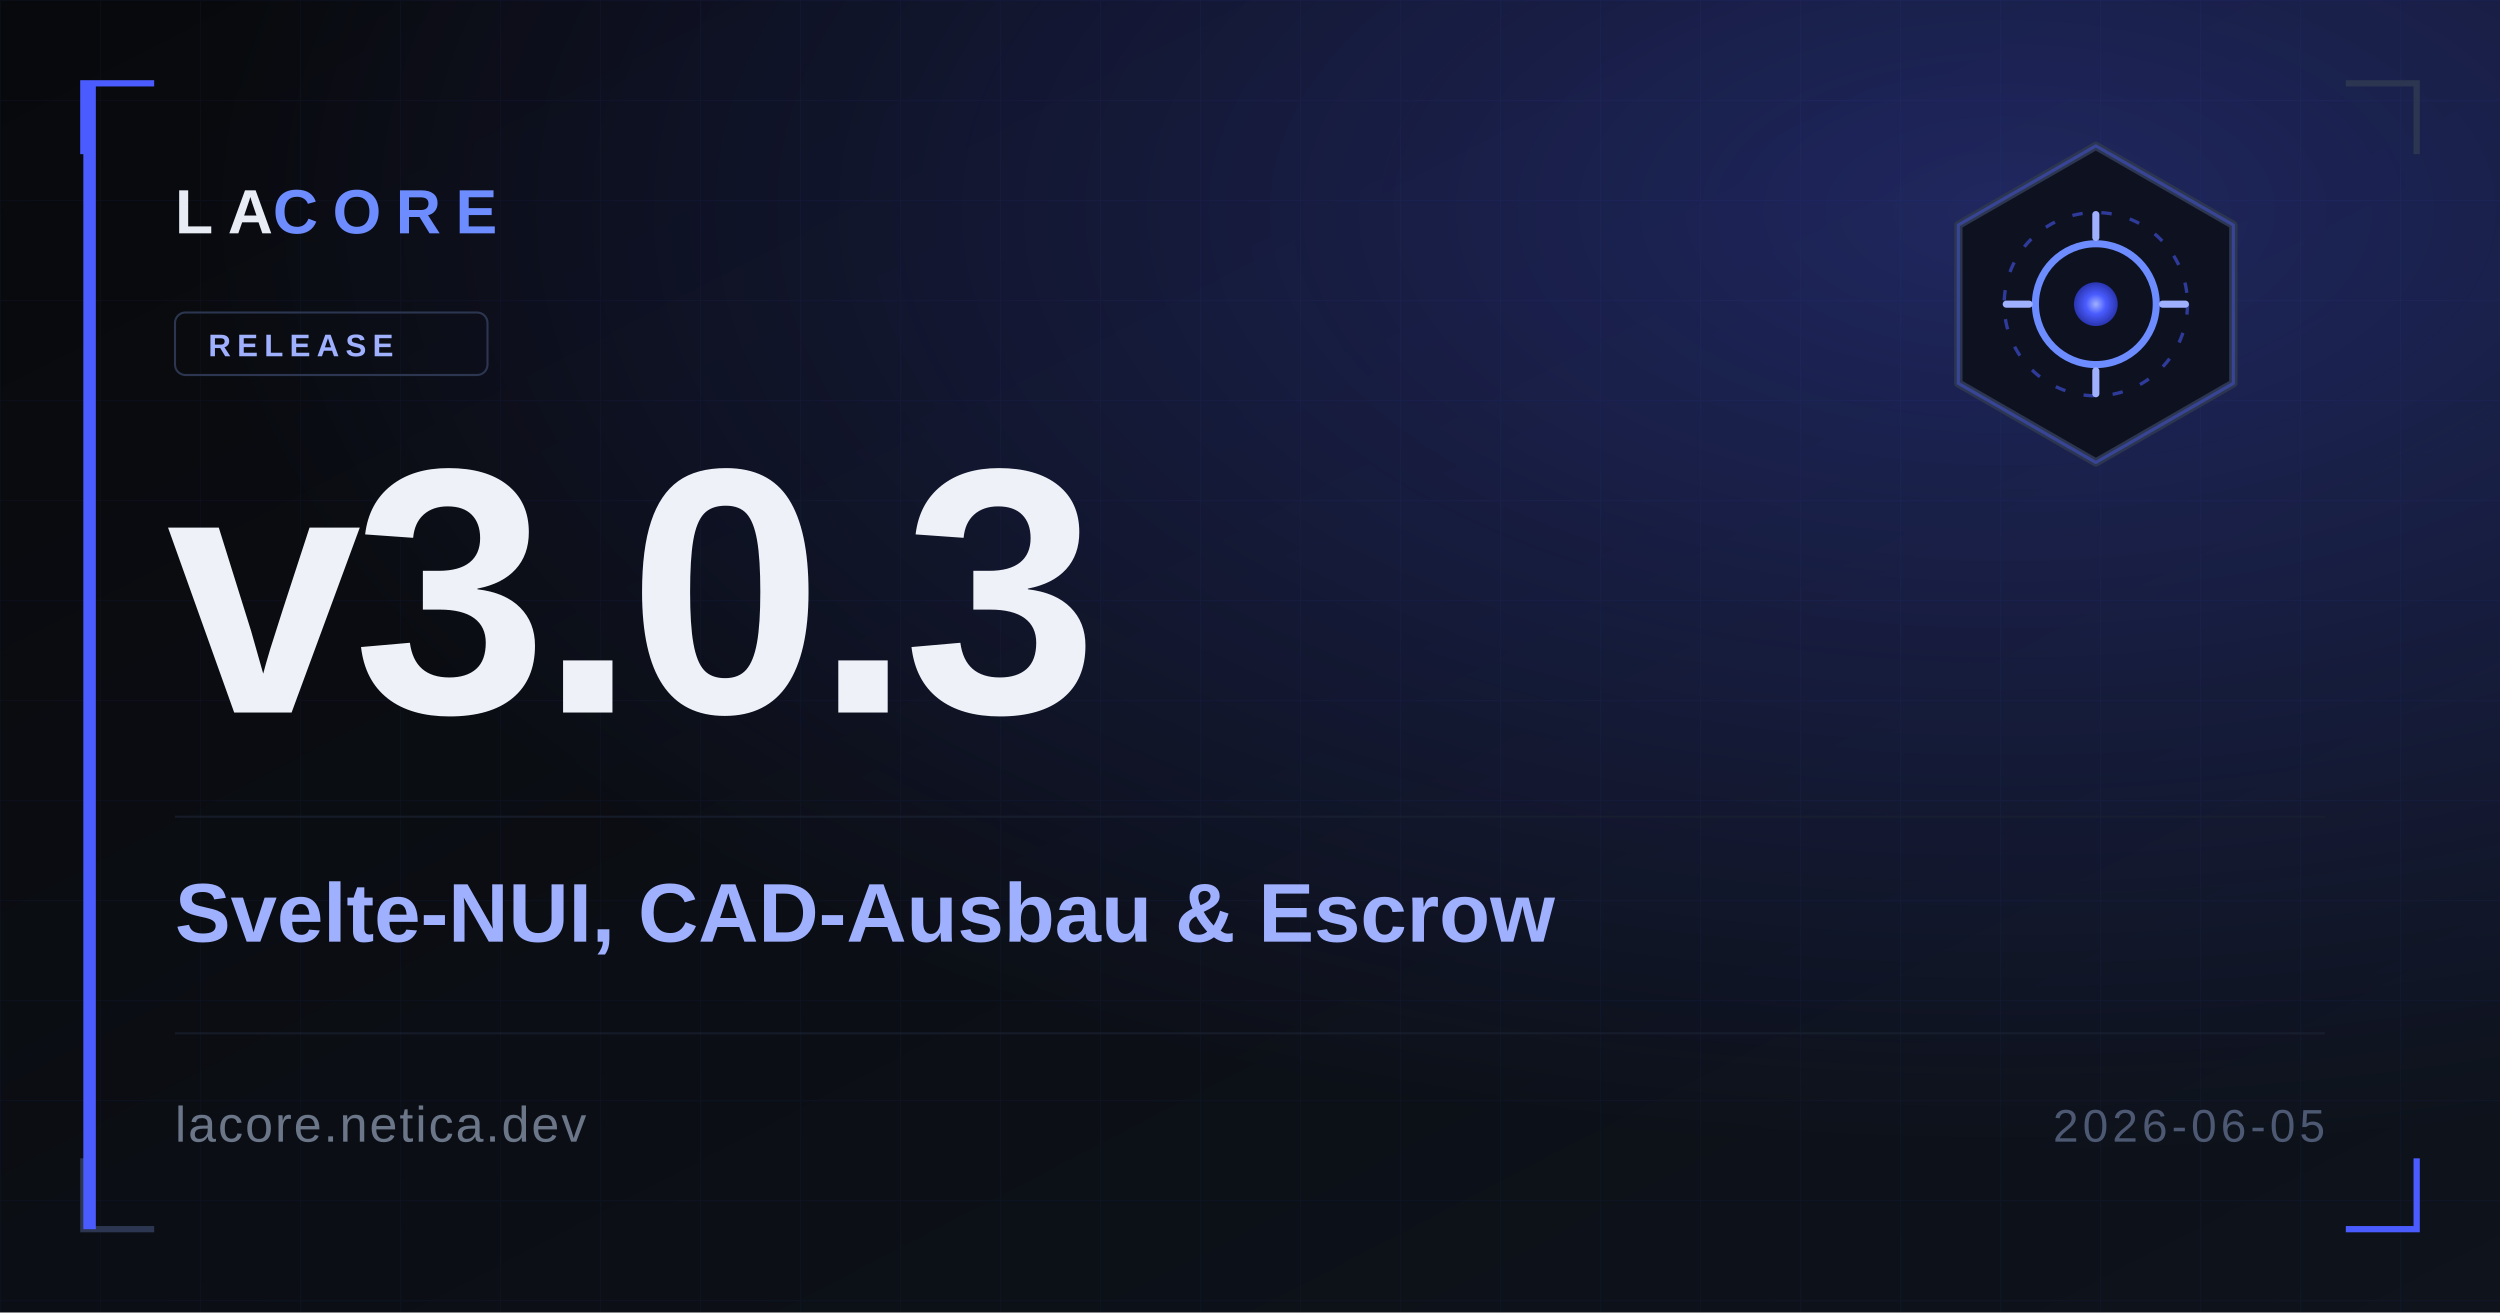
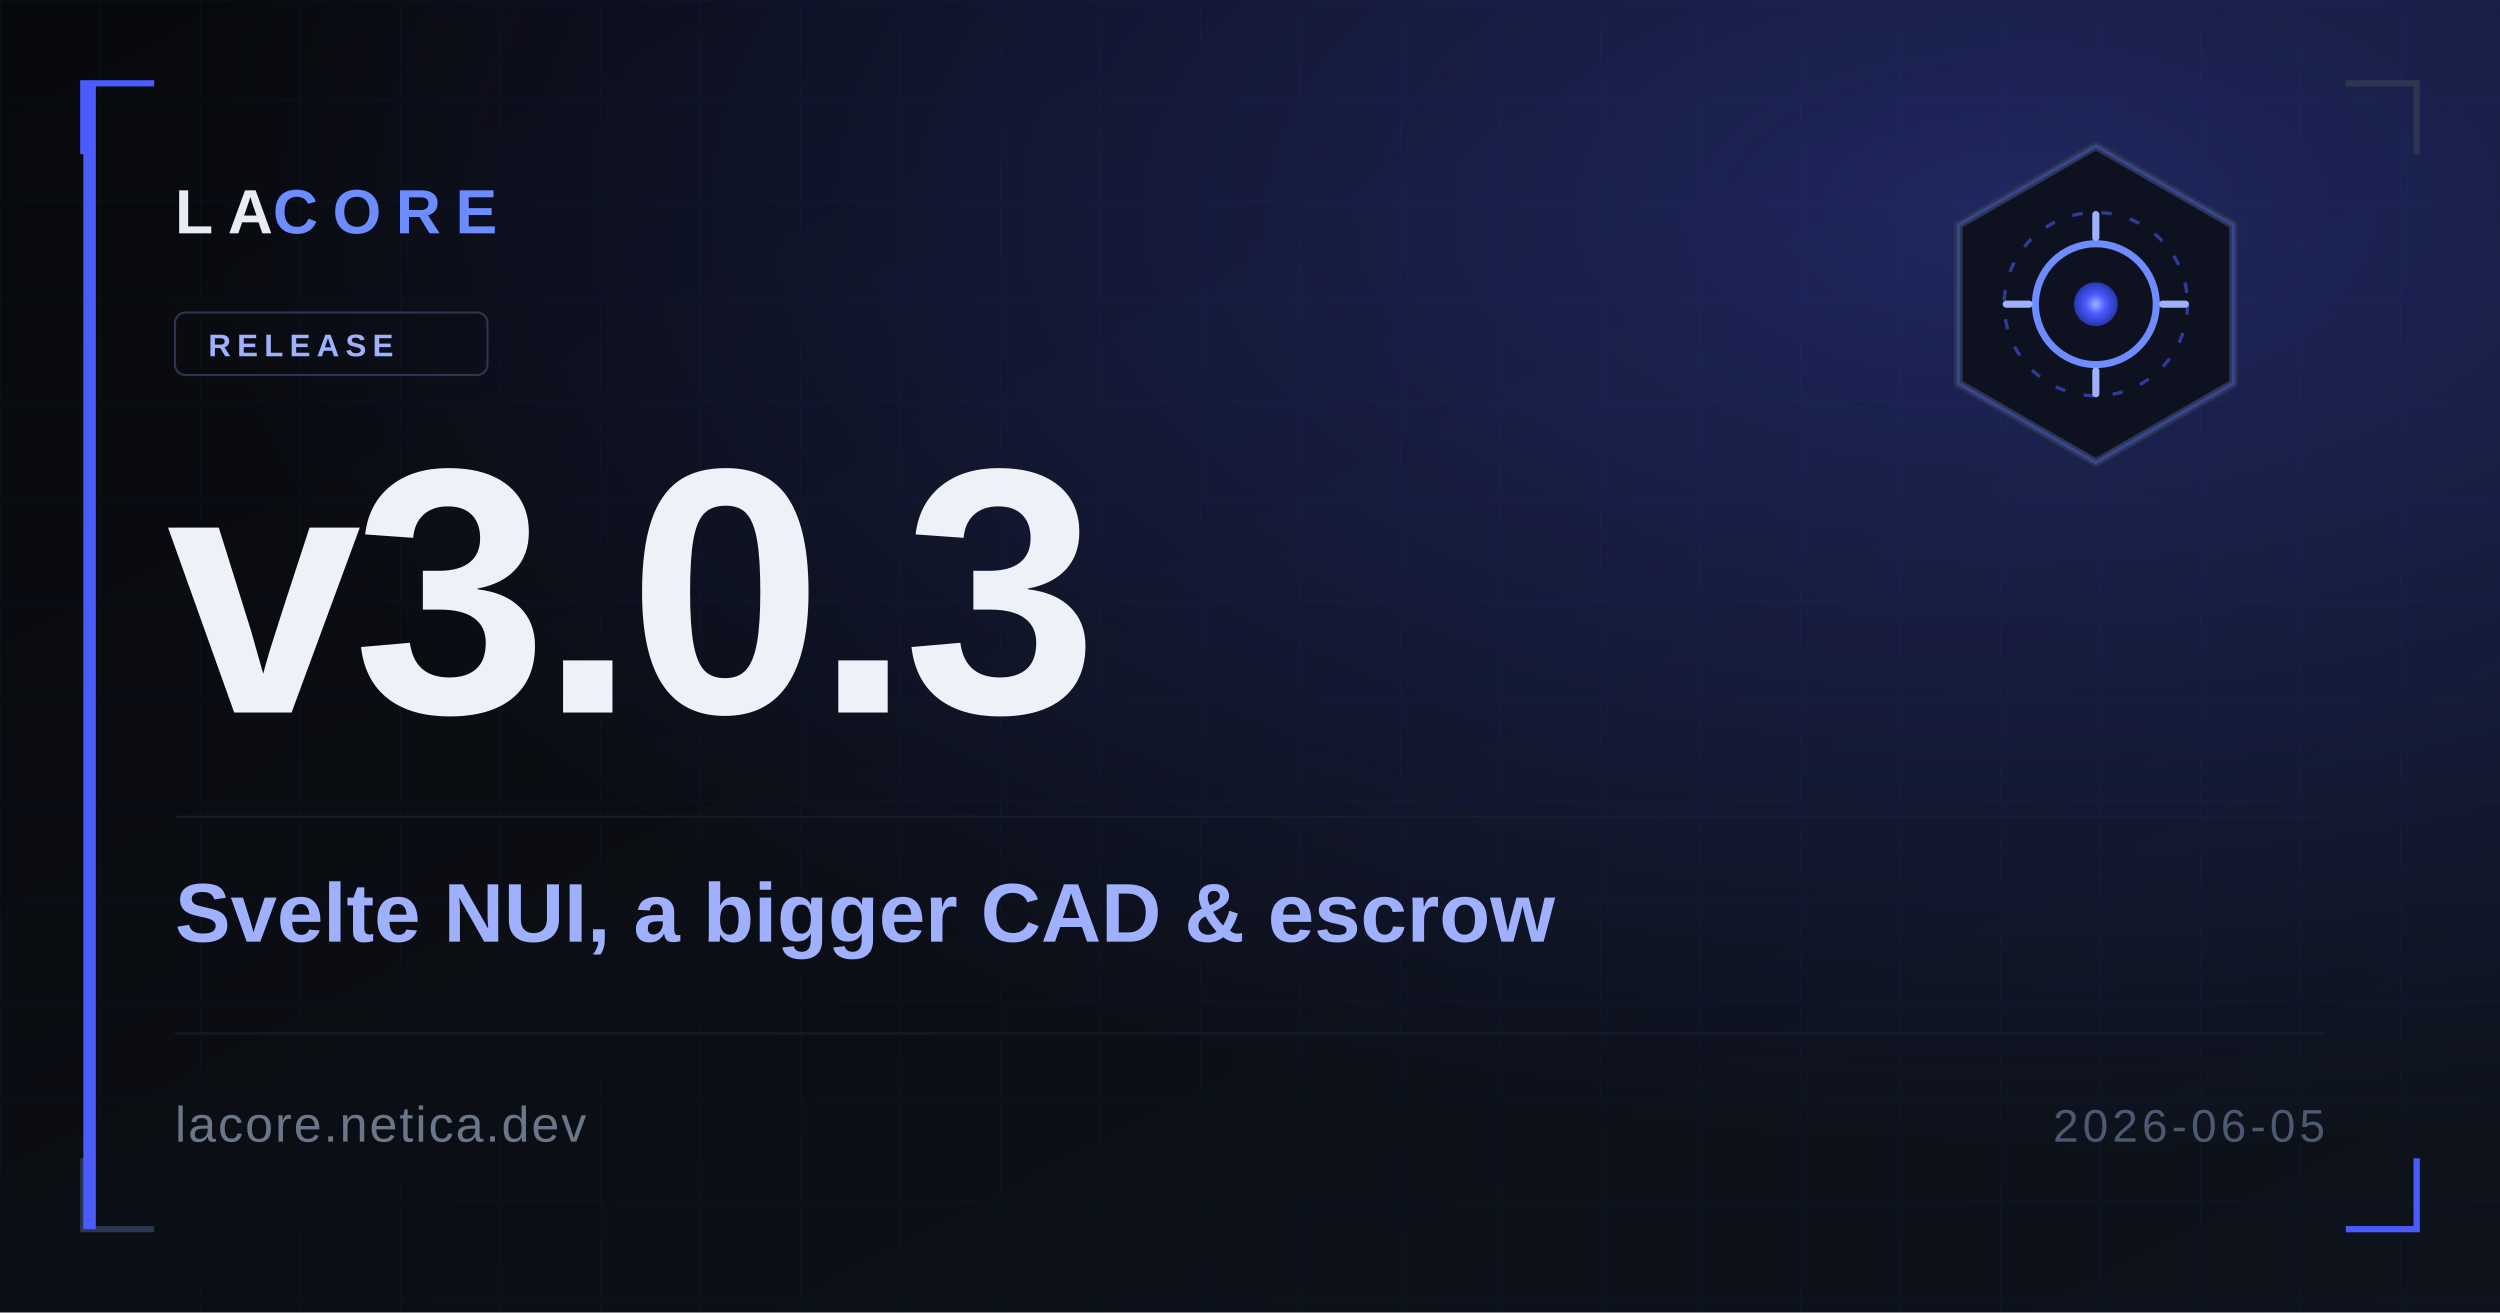
<svg xmlns="http://www.w3.org/2000/svg" viewBox="0 0 1200 630" font-family="'Chakra Petch', 'Segoe UI', system-ui, -apple-system, Arial, sans-serif">
  <defs>
    <linearGradient id="bg" x1="0" y1="0" x2="1" y2="1">
      <stop offset="0" stop-color="#08090c" />
      <stop offset="1" stop-color="#0e131c" />
    </linearGradient>
    <radialGradient id="glow" cx="0.8" cy="0.16" r="0.72">
      <stop offset="0" stop-color="#4a5cff" stop-opacity="0.32" />
      <stop offset="1" stop-color="#4a5cff" stop-opacity="0" />
    </radialGradient>
    <radialGradient id="core" cx="0.5" cy="0.5" r="0.5">
      <stop offset="0" stop-color="#9fb0ff" />
      <stop offset="0.45" stop-color="#4a5cff" />
      <stop offset="1" stop-color="#2a35b0" />
    </radialGradient>
    <pattern id="grid" width="48" height="48" patternUnits="userSpaceOnUse">
      <path d="M48 0H0V48" fill="none" stroke="#4a5cff" stroke-opacity="0.05" stroke-width="1" />
    </pattern>
  </defs>
  <rect width="1200" height="630" fill="url(#bg)" />
  <rect width="1200" height="630" fill="url(#grid)" />
  <rect width="1200" height="630" fill="url(#glow)" />
  <g stroke="#4a5cff" stroke-width="3" fill="none">
    <path d="M40 74 V40 H74" />
    <path d="M1160 556 V590 H1126" />
  </g>
  <g stroke="#2c3650" stroke-width="3" fill="none">
    <path d="M1160 74 V40 H1126" />
    <path d="M40 556 V590 H74" />
  </g>
  <rect x="40" y="40" width="6" height="550" fill="#4a5cff" />
  <g transform="translate(1006 150)">
    <g transform="translate(-90 -90)">
      <polygon points="90,10 156,48 156,124 90,162 24,124 24,48" fill="#0e1220" stroke="#2c3650" stroke-width="4" stroke-linejoin="round" />
      <polygon points="90,10 156,48 156,124 90,162 24,124 24,48" fill="none" stroke="#4a5cff" stroke-width="1.5" stroke-linejoin="round" opacity="0.4" />
      <circle cx="90" cy="86" r="44" fill="none" stroke="#4a5cff" stroke-width="1.6" stroke-dasharray="5 9" opacity="0.55" />
      <circle cx="90" cy="86" r="29" fill="none" stroke="#6c8cff" stroke-width="3.4" />
      <circle cx="90" cy="86" r="10.5" fill="url(#core)" />
      <g stroke="#9fb0ff" stroke-width="3.4" stroke-linecap="round">
        <line x1="90" y1="43" x2="90" y2="54" />
        <line x1="90" y1="118" x2="90" y2="129" />
        <line x1="47" y1="86" x2="58" y2="86" />
        <line x1="122" y1="86" x2="133" y2="86" />
      </g>
    </g>
  </g>
  <g stroke="#1a2131" stroke-width="1" opacity="0.7">
    <line x1="84" y1="392" x2="1116" y2="392" />
    <line x1="84" y1="496" x2="1116" y2="496" />
  </g>
  <text x="84" y="112" fill="#e7ecf5" font-size="30" font-weight="700" letter-spacing="7">LA<tspan fill="#6c8cff">CORE</tspan>
  </text>
  <g>
    <rect x="84" y="150" width="150" height="30" rx="5" fill="none" stroke="#2c3650" />
    <text x="100" y="171" fill="#9fb0ff" font-size="15" font-weight="700" letter-spacing="3">RELEASE</text>
  </g>
  <text x="80" y="342" fill="#eef2f8" font-size="168" font-weight="700" letter-spacing="-4">v3.0.3</text>
-   <text x="84" y="452" fill="#9fb0ff" font-size="40" font-weight="600">Svelte-NUI, CAD-Ausbau &amp; Escrow</text>
+   <text x="84" y="452" fill="#9fb0ff" font-size="40" font-weight="600">Svelte NUI, a bigger CAD &amp; escrow</text>
  <text x="84" y="548" fill="#6b7689" font-size="24" font-weight="500" letter-spacing="1">lacore.netica.dev</text>
  <text x="1116" y="548" fill="#4d5872" font-size="22" font-weight="500" letter-spacing="2" text-anchor="end">2026-06-05</text>
</svg>
